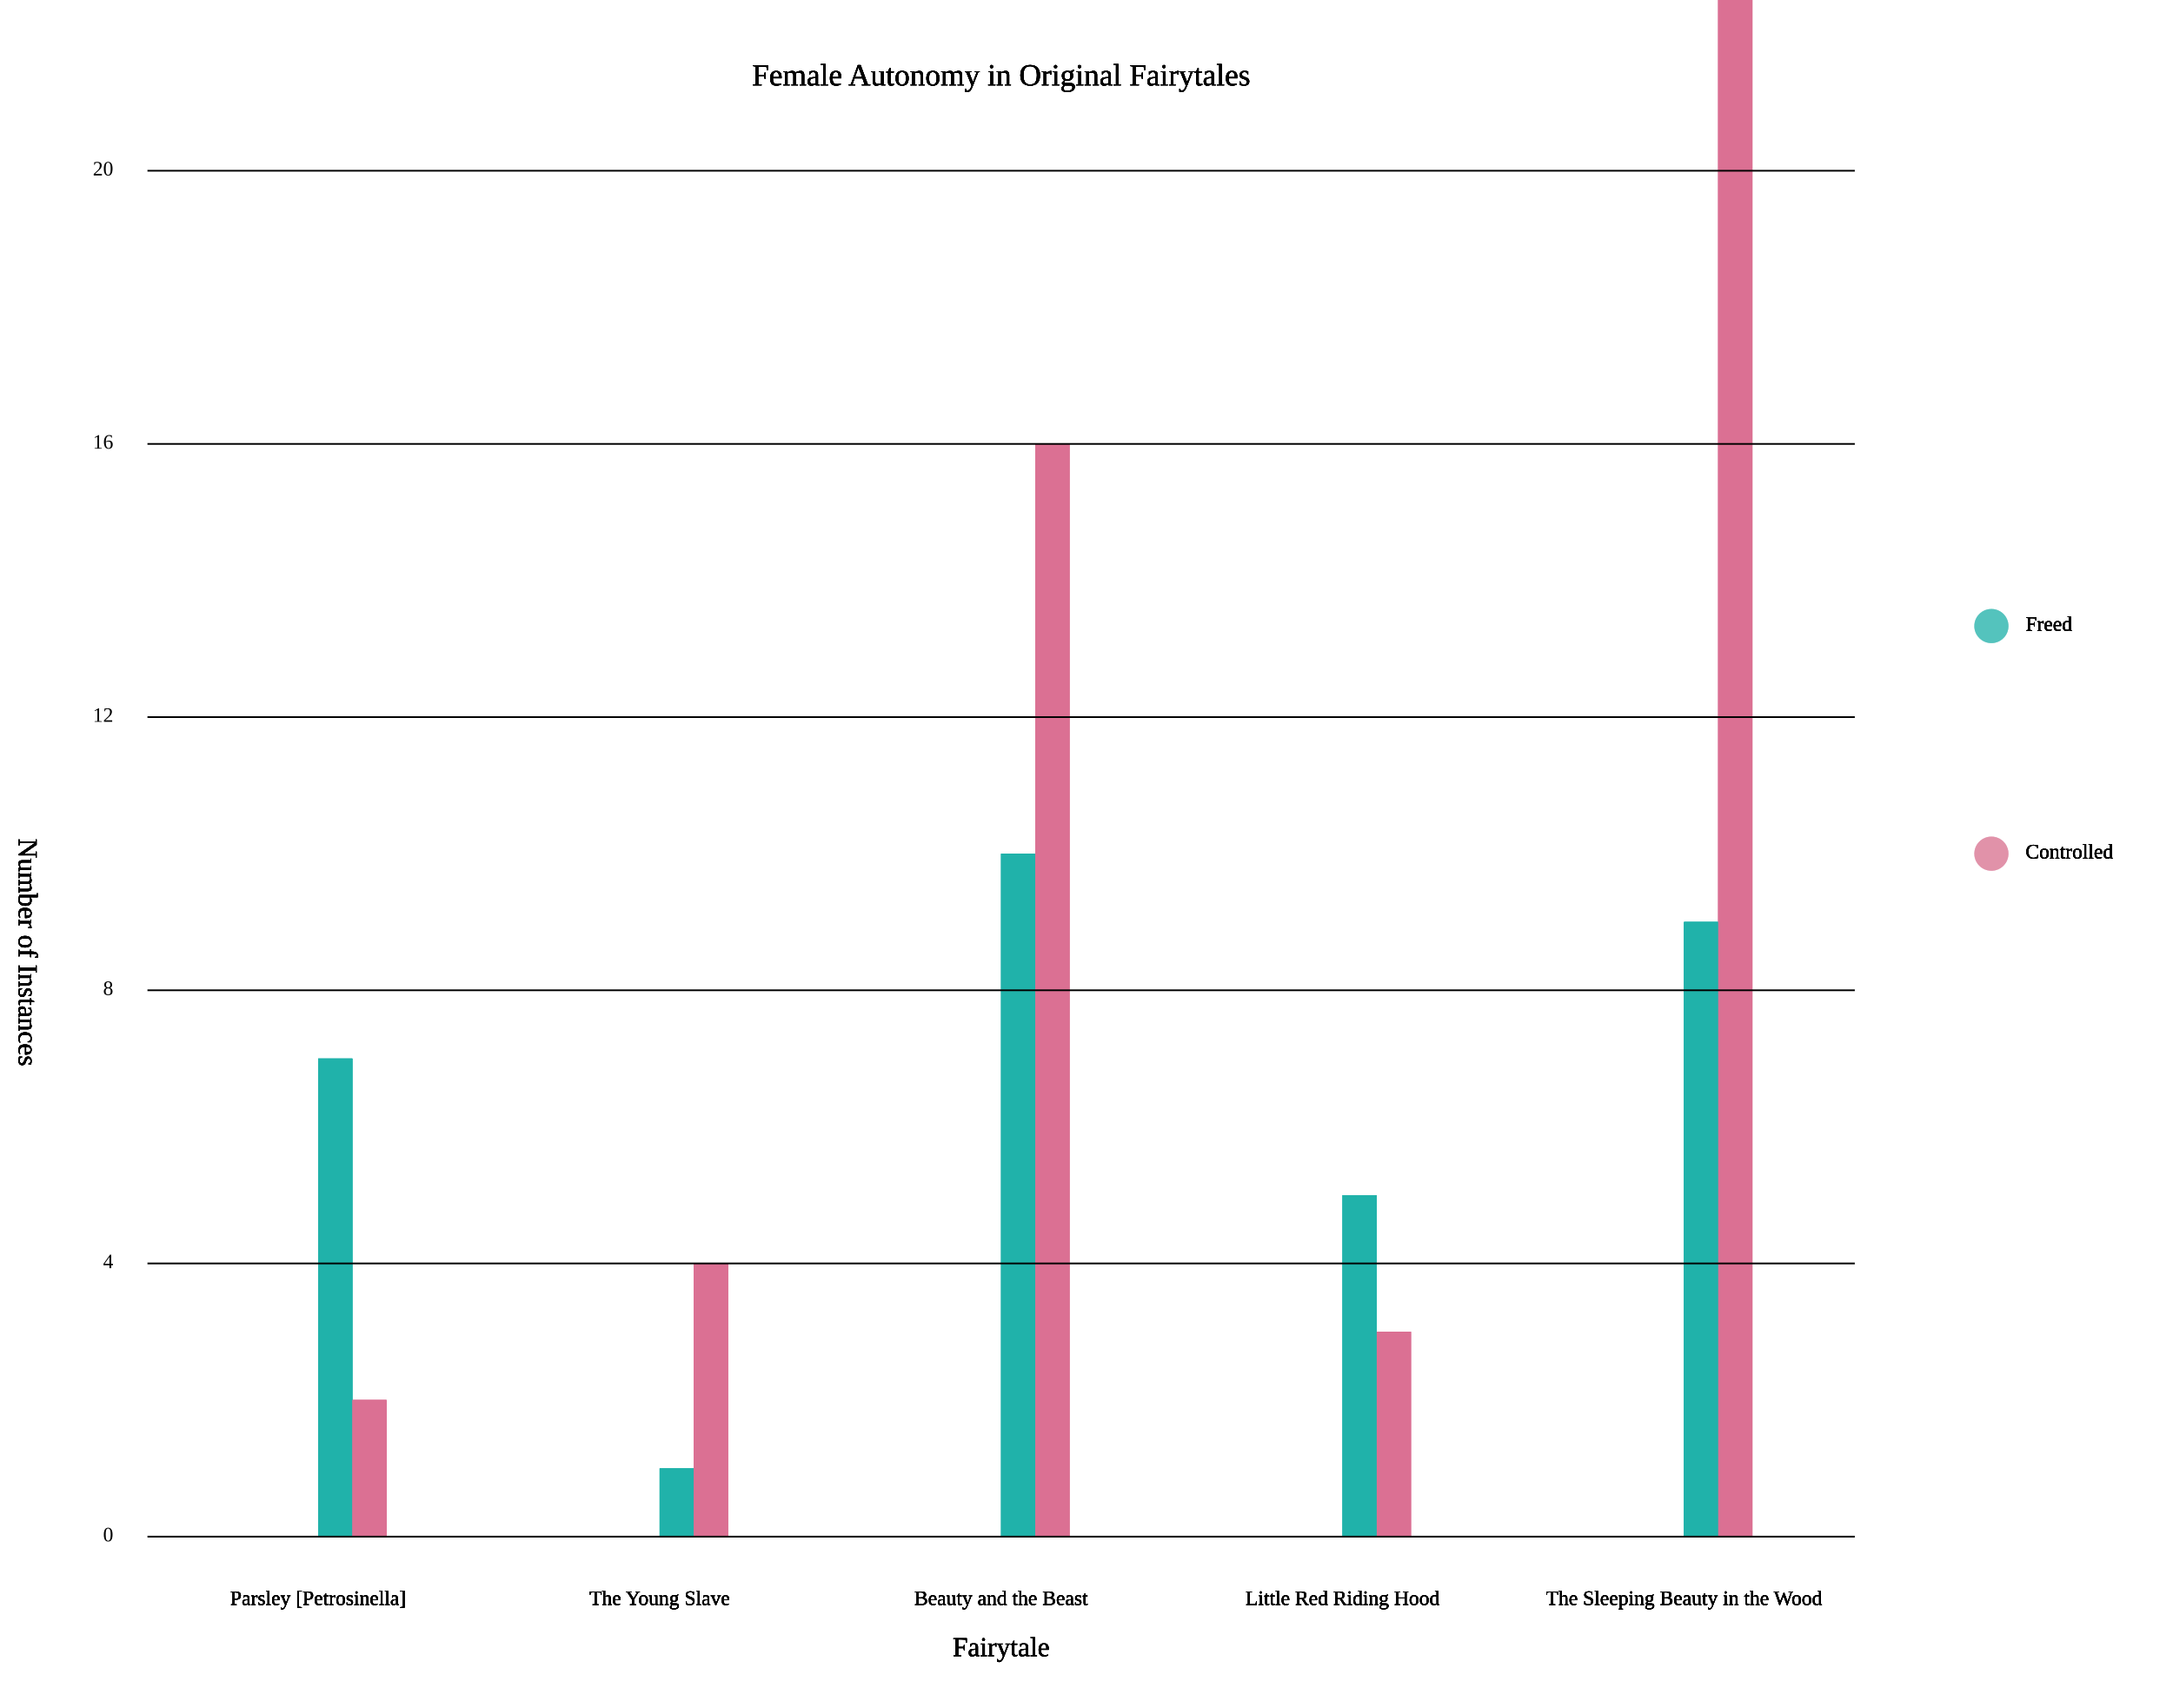
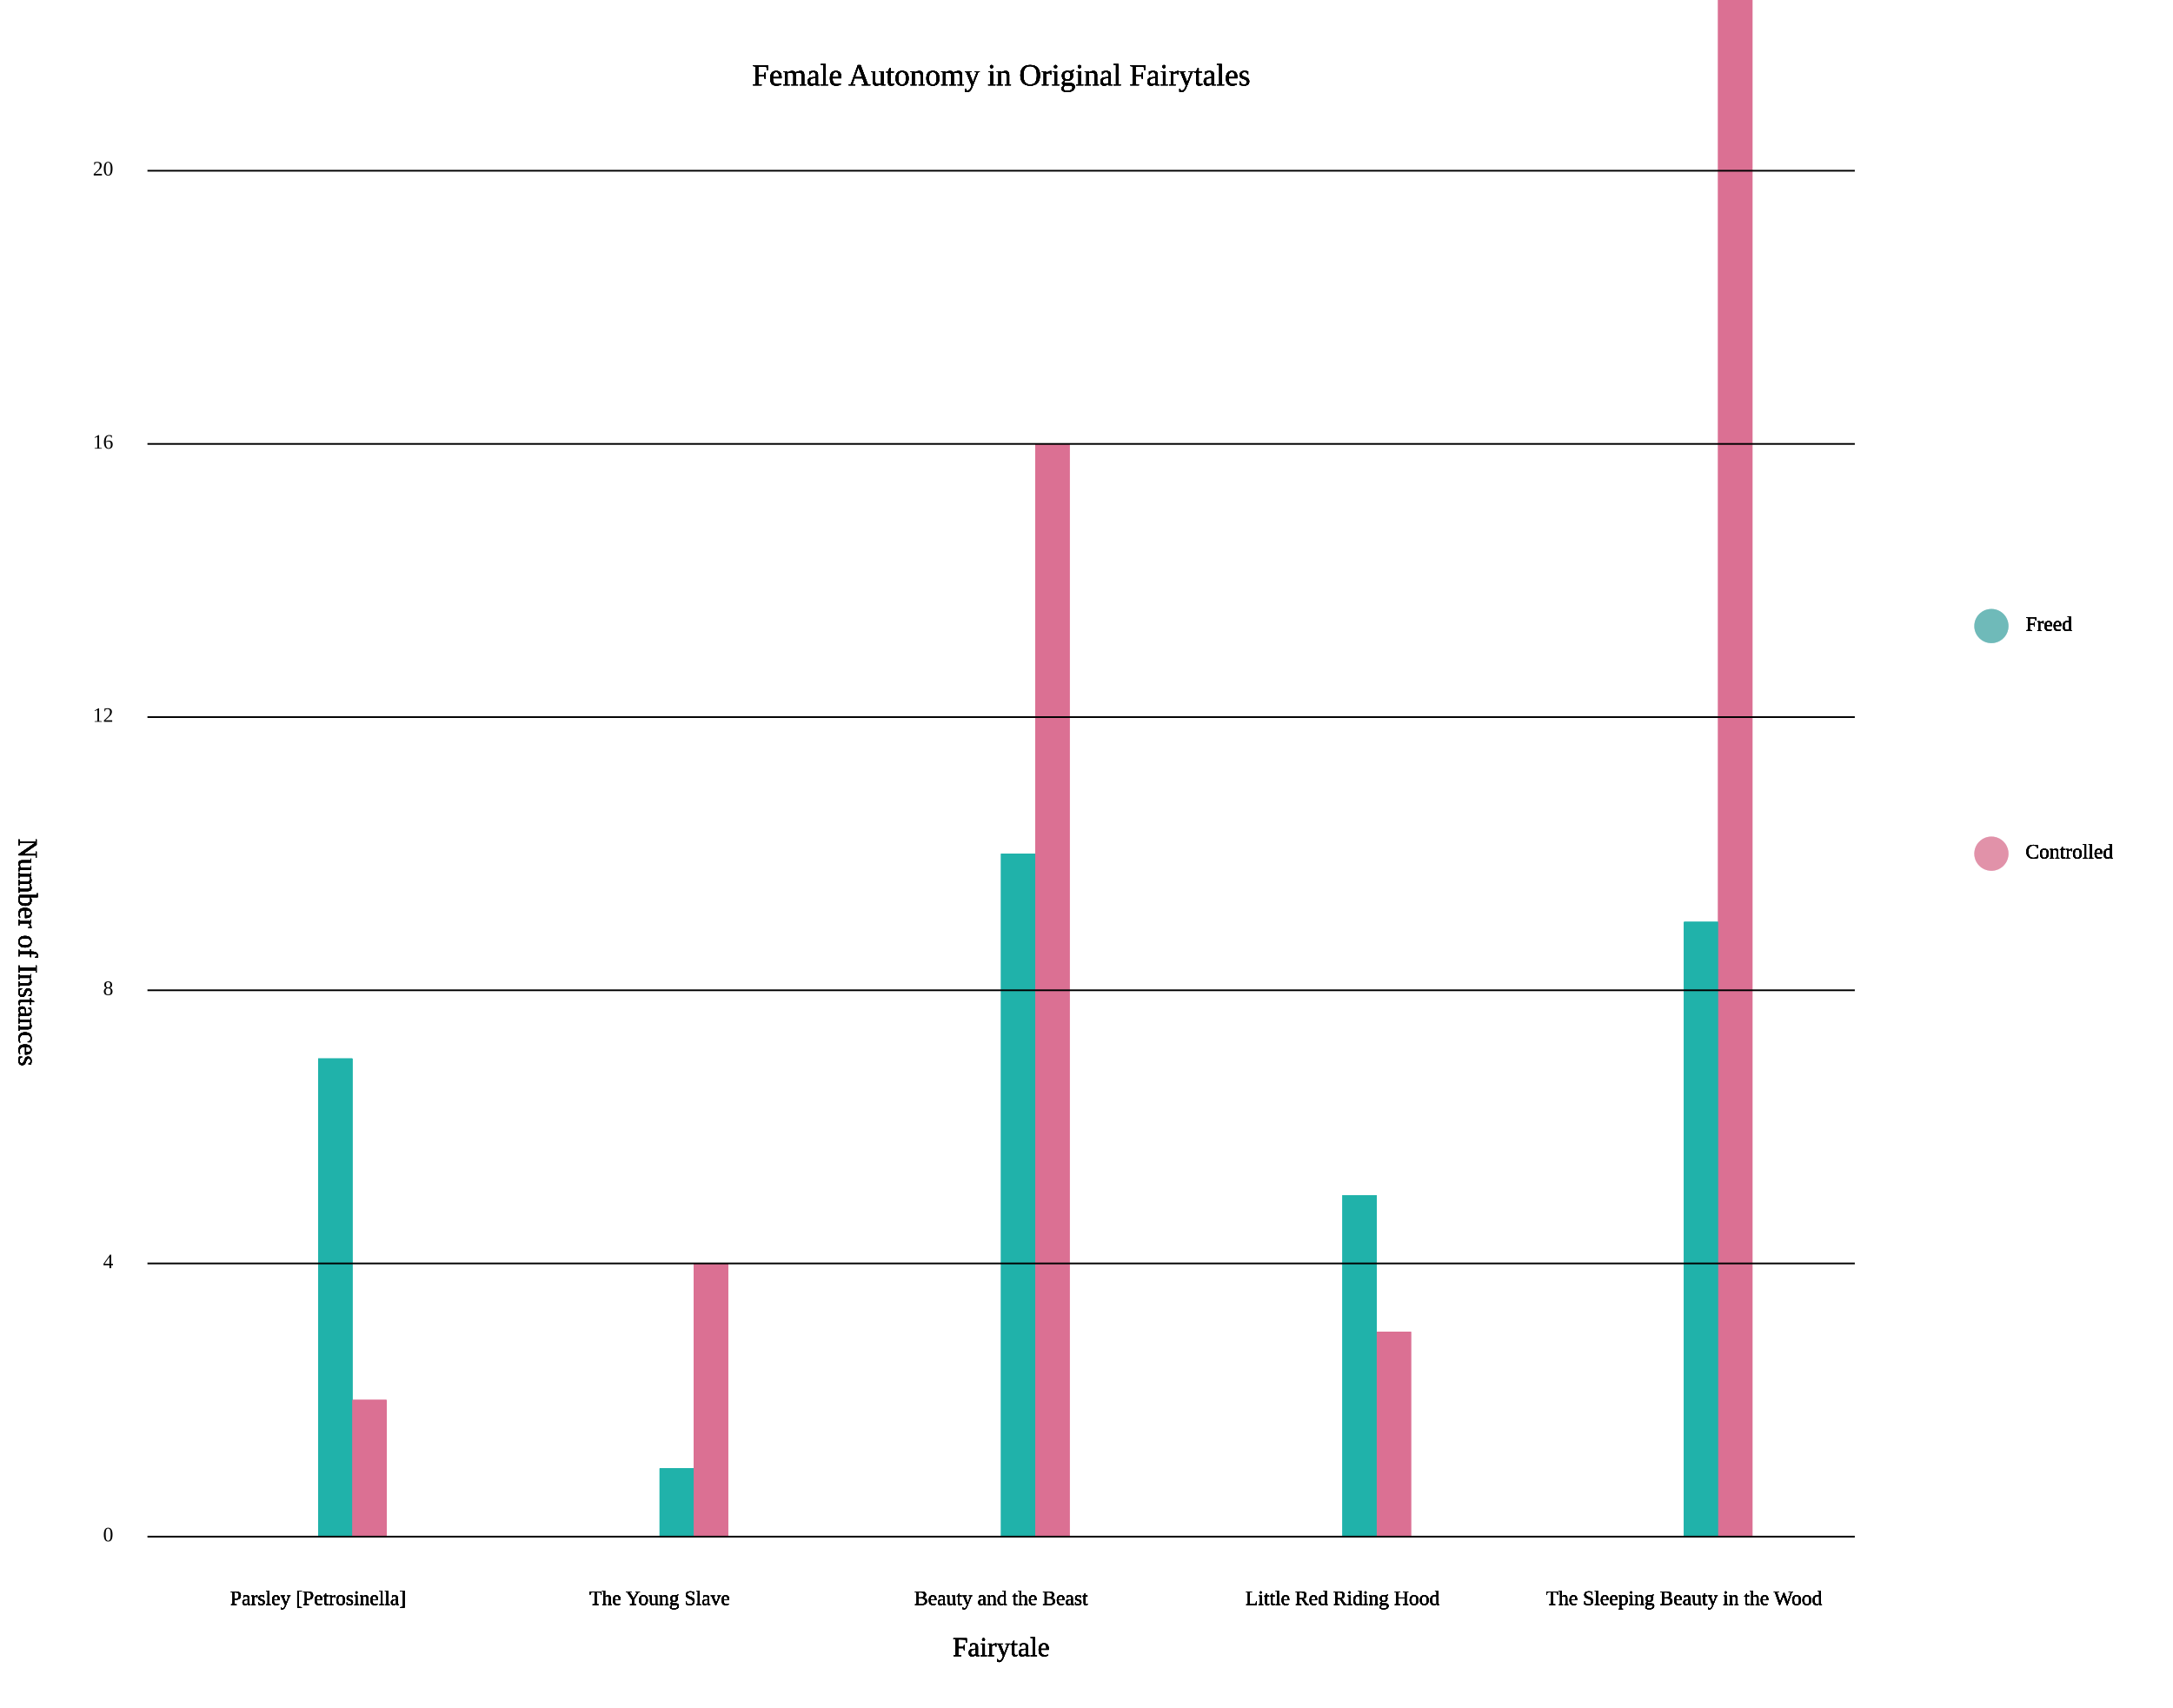
<svg xmlns="http://www.w3.org/2000/svg" height="1100" width="1400" viewBox="-50 -900 1200 1000">
  <text x="500" y="-850" text-anchor="middle" font-size="18">Female Autonomy in Original Fairytales</text>
  <text x="500" y="70" text-anchor="middle" font-size="16">Fairytale</text>
  <text y="-400" x="-70" text-anchor="middle" font-size="16" writing-mode="tb">Number of Instances</text>
  <text x="1100" y="-533.333" font-size="12" dominant-baseline="middle">Freed</text>
  <circle cx="1080" cy="-533.333" r="10" fill="lightseagreen" fill-opacity=".25" />
  <text x="1100" y="-400" font-size="12" dominant-baseline="middle">Controlled</text>
  <circle cx="1080" cy="-400" r="10" fill="palevioletred" fill-opacity=".25" />
  <rect x="100" y="-280" width="20" height="280" fill="lightseagreen" />
  <rect x="120" y="-80" width="20" height="80" fill="palevioletred" />
  <text y="40" x="100" text-anchor="middle" font-size="12">Parsley [Petrosinella]</text>
  <rect x="300" y="-40" width="20" height="40" fill="lightseagreen" />
  <rect x="320" y="-160" width="20" height="160" fill="palevioletred" />
  <text y="40" x="300" text-anchor="middle" font-size="12">The Young Slave</text>
  <rect x="500" y="-400" width="20" height="400" fill="lightseagreen" />
  <rect x="520" y="-640" width="20" height="640" fill="palevioletred" />
  <text y="40" x="500" text-anchor="middle" font-size="12">Beauty and the Beast</text>
  <rect x="700" y="-200" width="20" height="200" fill="lightseagreen" />
  <rect x="720" y="-120" width="20" height="120" fill="palevioletred" />
  <text y="40" x="700" text-anchor="middle" font-size="12">Little Red Riding Hood</text>
  <rect x="900" y="-360" width="20" height="360" fill="lightseagreen" />
  <rect x="920" y="-1240" width="20" height="1240" fill="palevioletred" />
  <text y="40" x="900" text-anchor="middle" font-size="12">The Sleeping Beauty in the Wood</text>
  <text x="500" y="-850" text-anchor="middle" font-size="18">Female Autonomy in Original Fairytales</text>
  <text x="500" y="70" text-anchor="middle" font-size="16">Fairytale</text>
  <text y="-400" x="-70" text-anchor="middle" font-size="16" writing-mode="tb">Number of Instances</text>
  <text x="1100" y="-533.333" font-size="12" dominant-baseline="middle">Freed</text>
  <circle cx="1080" cy="-533.333" r="10" fill="lightseagreen" fill-opacity=".25" />
  <text x="1100" y="-400" font-size="12" dominant-baseline="middle">Controlled</text>
  <circle cx="1080" cy="-400" r="10" fill="palevioletred" fill-opacity=".25" />
  <rect x="100" y="-280" width="20" height="280" fill="lightseagreen" />
  <rect x="120" y="-80" width="20" height="80" fill="palevioletred" />
  <text y="40" x="100" text-anchor="middle" font-size="12">Parsley [Petrosinella]</text>
  <rect x="300" y="-40" width="20" height="40" fill="lightseagreen" />
  <rect x="320" y="-160" width="20" height="160" fill="palevioletred" />
  <text y="40" x="300" text-anchor="middle" font-size="12">The Young Slave</text>
  <rect x="500" y="-400" width="20" height="400" fill="lightseagreen" />
  <rect x="520" y="-640" width="20" height="640" fill="palevioletred" />
  <text y="40" x="500" text-anchor="middle" font-size="12">Beauty and the Beast</text>
  <rect x="700" y="-200" width="20" height="200" fill="lightseagreen" />
  <rect x="720" y="-120" width="20" height="120" fill="palevioletred" />
  <text y="40" x="700" text-anchor="middle" font-size="12">Little Red Riding Hood</text>
  <rect x="900" y="-360" width="20" height="360" fill="lightseagreen" />
  <rect x="920" y="-1240" width="20" height="1240" fill="palevioletred" />
  <text y="40" x="900" text-anchor="middle" font-size="12">The Sleeping Beauty in the Wood</text>
  <text x="500" y="-850" text-anchor="middle" font-size="18">Female Autonomy in Original Fairytales</text>
  <text x="500" y="70" text-anchor="middle" font-size="16">Fairytale</text>
  <text y="-400" x="-70" text-anchor="middle" font-size="16" writing-mode="tb">Number of Instances</text>
  <text x="1100" y="-533.333" font-size="12" dominant-baseline="middle">Freed</text>
-   <circle cx="1080" cy="-533.333" r="10" fill="lightseagreen" fill-opacity=".25" />
+   <circle cx="1080" cy="-533.333" r="10" fill="palevioletred" fill-opacity=".25" />
  <text x="1100" y="-400" font-size="12" dominant-baseline="middle">Controlled</text>
  <circle cx="1080" cy="-400" r="10" fill="palevioletred" fill-opacity=".25" />
  <rect x="100" y="-280" width="20" height="280" fill="lightseagreen" />
  <rect x="120" y="-80" width="20" height="80" fill="palevioletred" />
  <text y="40" x="100" text-anchor="middle" font-size="12">Parsley [Petrosinella]</text>
  <rect x="300" y="-40" width="20" height="40" fill="lightseagreen" />
  <rect x="320" y="-160" width="20" height="160" fill="palevioletred" />
  <text y="40" x="300" text-anchor="middle" font-size="12">The Young Slave</text>
  <rect x="500" y="-400" width="20" height="400" fill="lightseagreen" />
  <rect x="520" y="-640" width="20" height="640" fill="palevioletred" />
  <text y="40" x="500" text-anchor="middle" font-size="12">Beauty and the Beast</text>
  <rect x="700" y="-200" width="20" height="200" fill="lightseagreen" />
  <rect x="720" y="-120" width="20" height="120" fill="palevioletred" />
  <text y="40" x="700" text-anchor="middle" font-size="12">Little Red Riding Hood</text>
  <rect x="900" y="-360" width="20" height="360" fill="lightseagreen" />
  <rect x="920" y="-1240" width="20" height="1240" fill="palevioletred" />
  <text y="40" x="900" text-anchor="middle" font-size="12">The Sleeping Beauty in the Wood</text>
  <text x="500" y="-850" text-anchor="middle" font-size="18">Female Autonomy in Original Fairytales</text>
  <text x="500" y="70" text-anchor="middle" font-size="16">Fairytale</text>
  <text y="-400" x="-70" text-anchor="middle" font-size="16" writing-mode="tb">Number of Instances</text>
  <text x="1100" y="-533.333" font-size="12" dominant-baseline="middle">Freed</text>
  <circle cx="1080" cy="-533.333" r="10" fill="lightseagreen" fill-opacity=".25" />
  <text x="1100" y="-400" font-size="12" dominant-baseline="middle">Controlled</text>
  <circle cx="1080" cy="-400" r="10" fill="palevioletred" fill-opacity=".25" />
  <rect x="100" y="-280" width="20" height="280" fill="lightseagreen" />
  <rect x="120" y="-80" width="20" height="80" fill="palevioletred" />
  <text y="40" x="100" text-anchor="middle" font-size="12">Parsley [Petrosinella]</text>
  <rect x="300" y="-40" width="20" height="40" fill="lightseagreen" />
  <rect x="320" y="-160" width="20" height="160" fill="palevioletred" />
  <text y="40" x="300" text-anchor="middle" font-size="12">The Young Slave</text>
  <rect x="500" y="-400" width="20" height="400" fill="lightseagreen" />
  <rect x="520" y="-640" width="20" height="640" fill="palevioletred" />
  <text y="40" x="500" text-anchor="middle" font-size="12">Beauty and the Beast</text>
  <rect x="700" y="-200" width="20" height="200" fill="lightseagreen" />
  <rect x="720" y="-120" width="20" height="120" fill="palevioletred" />
  <text y="40" x="700" text-anchor="middle" font-size="12">Little Red Riding Hood</text>
  <rect x="900" y="-360" width="20" height="360" fill="lightseagreen" />
  <rect x="920" y="-1240" width="20" height="1240" fill="palevioletred" />
  <text y="40" x="900" text-anchor="middle" font-size="12">The Sleeping Beauty in the Wood</text>
  <text x="500" y="-850" text-anchor="middle" font-size="18">Female Autonomy in Original Fairytales</text>
  <text x="500" y="70" text-anchor="middle" font-size="16">Fairytale</text>
  <text y="-400" x="-70" text-anchor="middle" font-size="16" writing-mode="tb">Number of Instances</text>
  <text x="1100" y="-533.333" font-size="12" dominant-baseline="middle">Freed</text>
  <circle cx="1080" cy="-533.333" r="10" fill="lightseagreen" fill-opacity=".25" />
  <text x="1100" y="-400" font-size="12" dominant-baseline="middle">Controlled</text>
  <circle cx="1080" cy="-400" r="10" fill="palevioletred" fill-opacity=".25" />
  <rect x="100" y="-280" width="20" height="280" fill="lightseagreen" />
  <rect x="120" y="-80" width="20" height="80" fill="palevioletred" />
  <text y="40" x="100" text-anchor="middle" font-size="12">Parsley [Petrosinella]</text>
  <rect x="300" y="-40" width="20" height="40" fill="lightseagreen" />
  <rect x="320" y="-160" width="20" height="160" fill="palevioletred" />
  <text y="40" x="300" text-anchor="middle" font-size="12">The Young Slave</text>
  <rect x="500" y="-400" width="20" height="400" fill="lightseagreen" />
  <rect x="520" y="-640" width="20" height="640" fill="palevioletred" />
  <text y="40" x="500" text-anchor="middle" font-size="12">Beauty and the Beast</text>
  <rect x="700" y="-200" width="20" height="200" fill="lightseagreen" />
  <rect x="720" y="-120" width="20" height="120" fill="palevioletred" />
  <text y="40" x="700" text-anchor="middle" font-size="12">Little Red Riding Hood</text>
  <rect x="900" y="-360" width="20" height="360" fill="lightseagreen" />
  <rect x="920" y="-1240" width="20" height="1240" fill="palevioletred" />
  <text y="40" x="900" text-anchor="middle" font-size="12">The Sleeping Beauty in the Wood</text>
  <line x1="0" x2="1000" y1="-0" y2="-0" stroke="black" stroke-width="1" />
  <text x="-20" y="-0" text-anchor="end" dominant-baseline="middle" font-size="12">0</text>
  <line x1="0" x2="1000" y1="-160" y2="-160" stroke="black" stroke-width="1" />
  <text x="-20" y="-160" text-anchor="end" dominant-baseline="middle" font-size="12">4</text>
  <line x1="0" x2="1000" y1="-320" y2="-320" stroke="black" stroke-width="1" />
  <text x="-20" y="-320" text-anchor="end" dominant-baseline="middle" font-size="12">8</text>
  <line x1="0" x2="1000" y1="-480" y2="-480" stroke="black" stroke-width="1" />
  <text x="-20" y="-480" text-anchor="end" dominant-baseline="middle" font-size="12">12</text>
  <line x1="0" x2="1000" y1="-640" y2="-640" stroke="black" stroke-width="1" />
  <text x="-20" y="-640" text-anchor="end" dominant-baseline="middle" font-size="12">16</text>
  <line x1="0" x2="1000" y1="-800" y2="-800" stroke="black" stroke-width="1" />
  <text x="-20" y="-800" text-anchor="end" dominant-baseline="middle" font-size="12">20</text>
  <line x1="0" x2="1000" y1="-960" y2="-960" stroke="black" stroke-width="1" />
  <text x="-20" y="-960" text-anchor="end" dominant-baseline="middle" font-size="12">24</text>
  <line x1="0" x2="1000" y1="-1120" y2="-1120" stroke="black" stroke-width="1" />
  <text x="-20" y="-1120" text-anchor="end" dominant-baseline="middle" font-size="12">28</text>
</svg>
